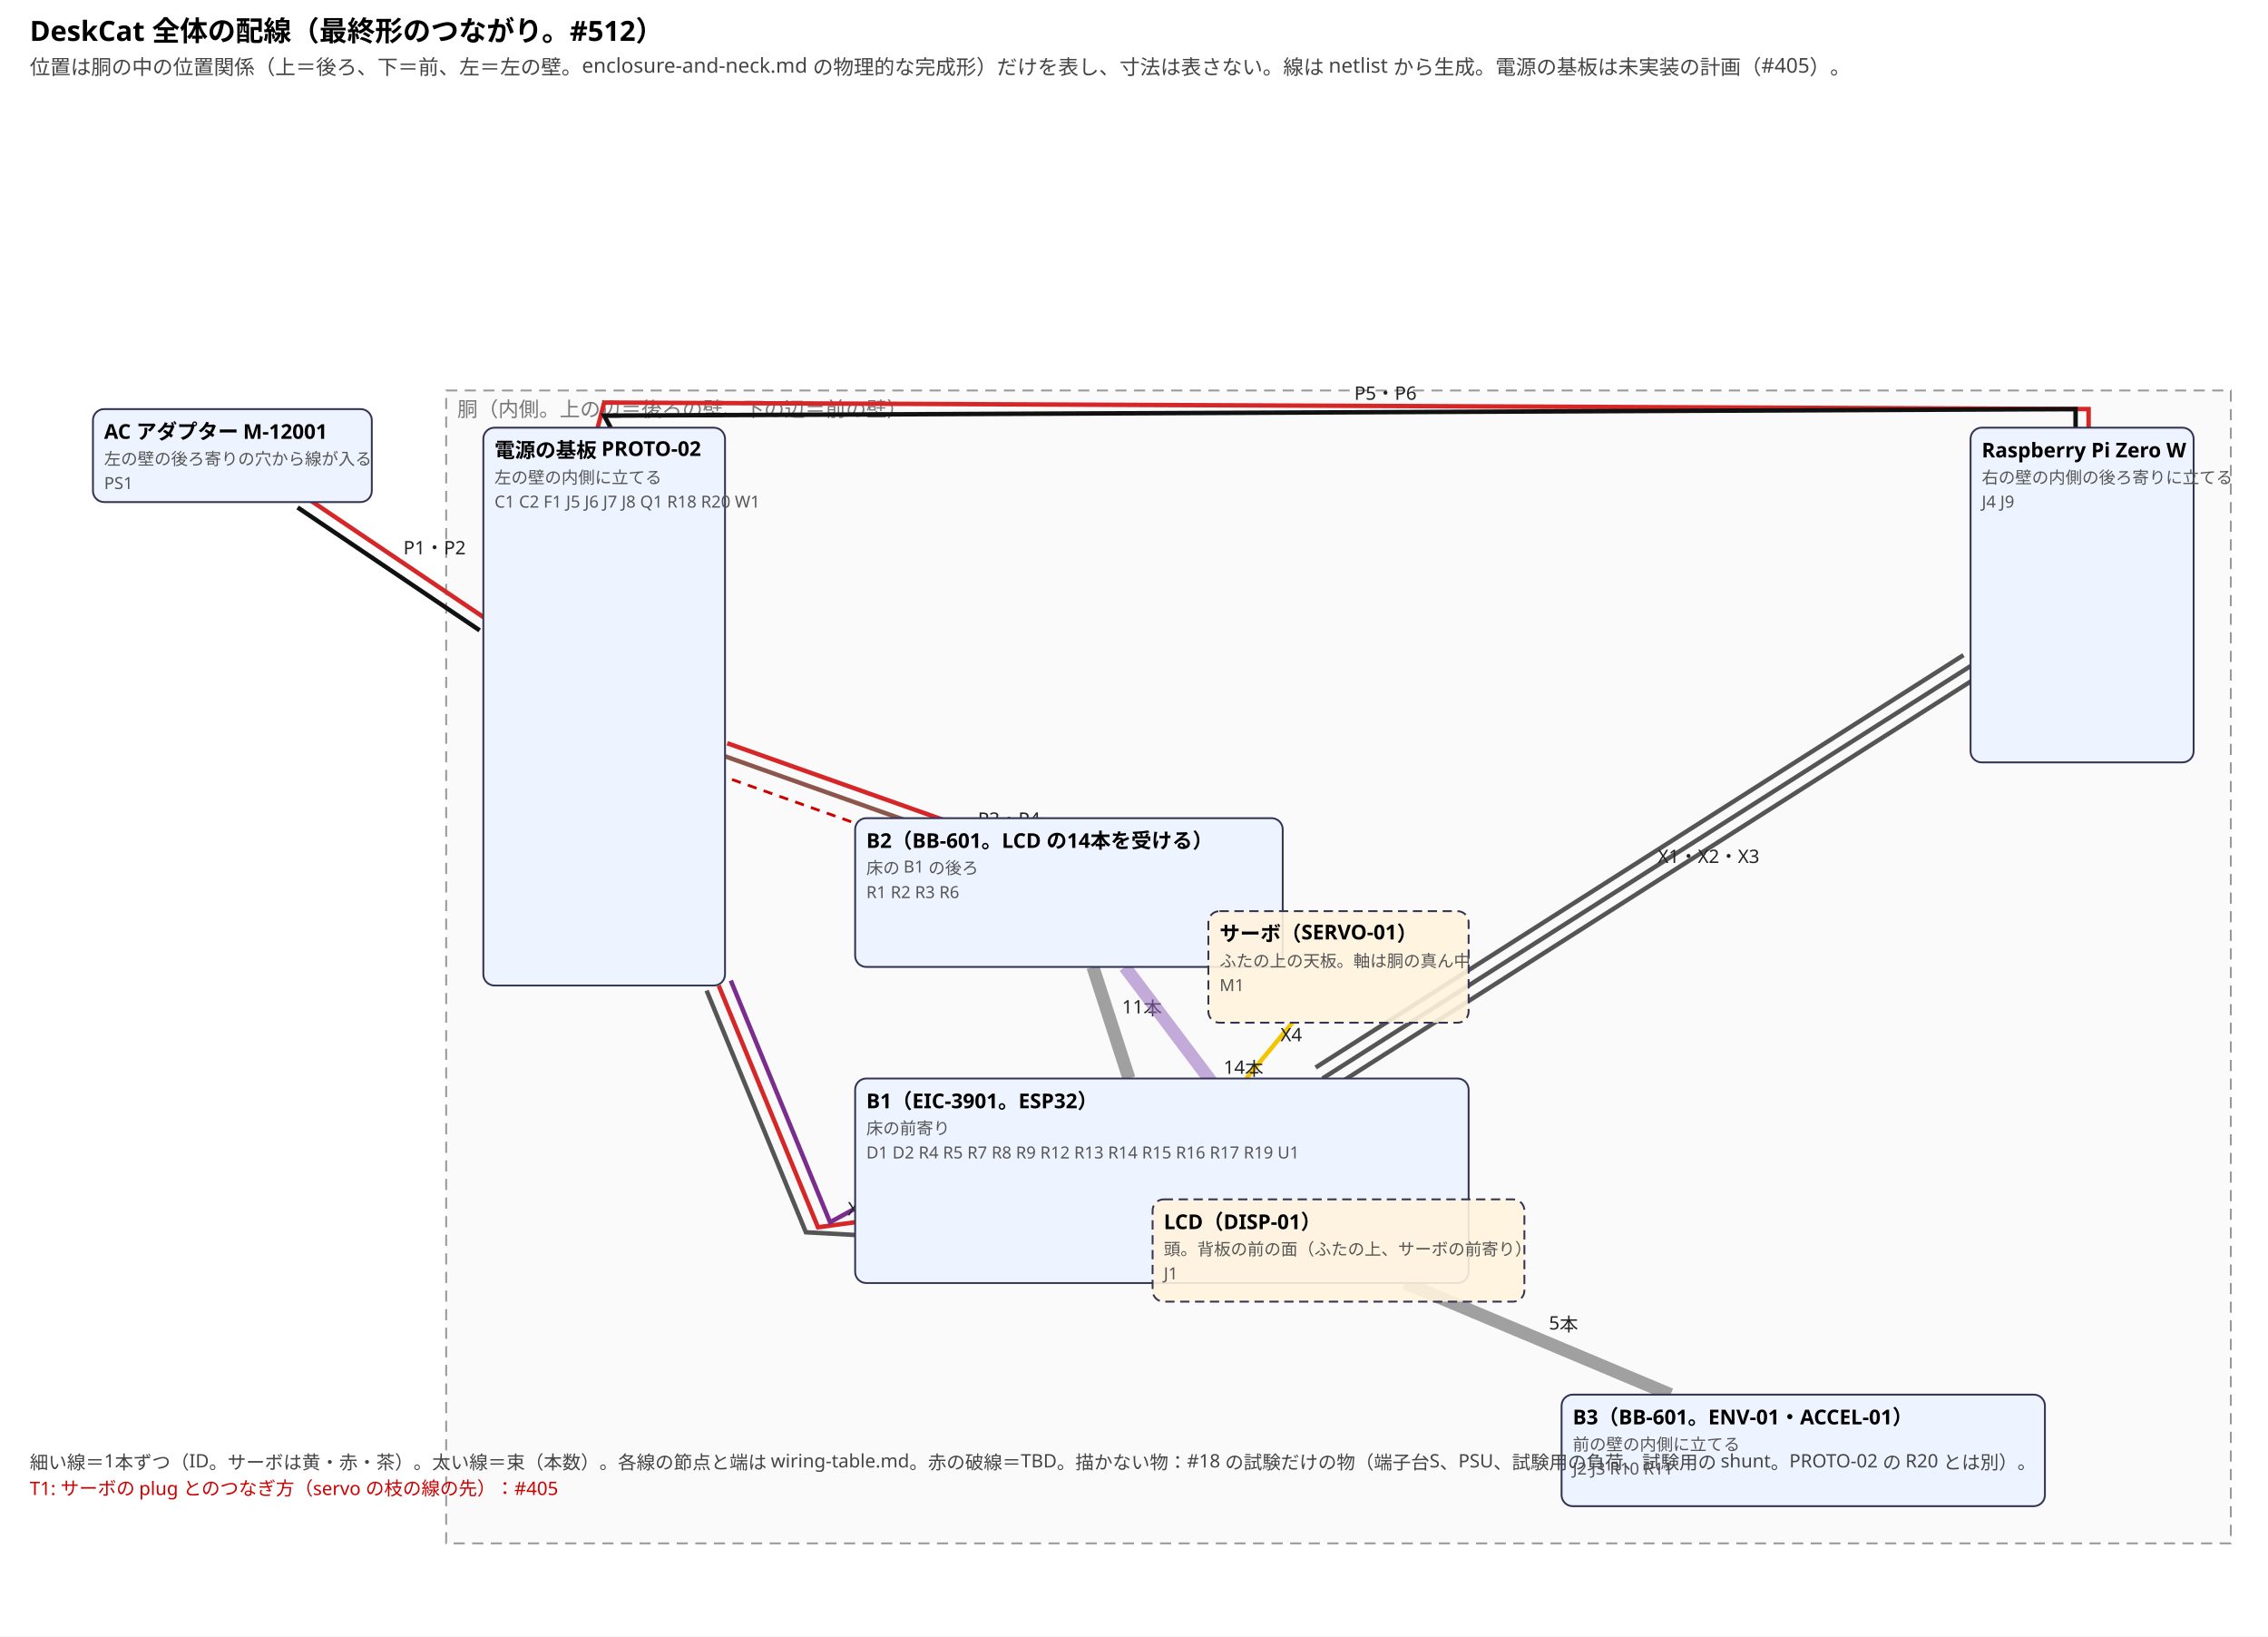
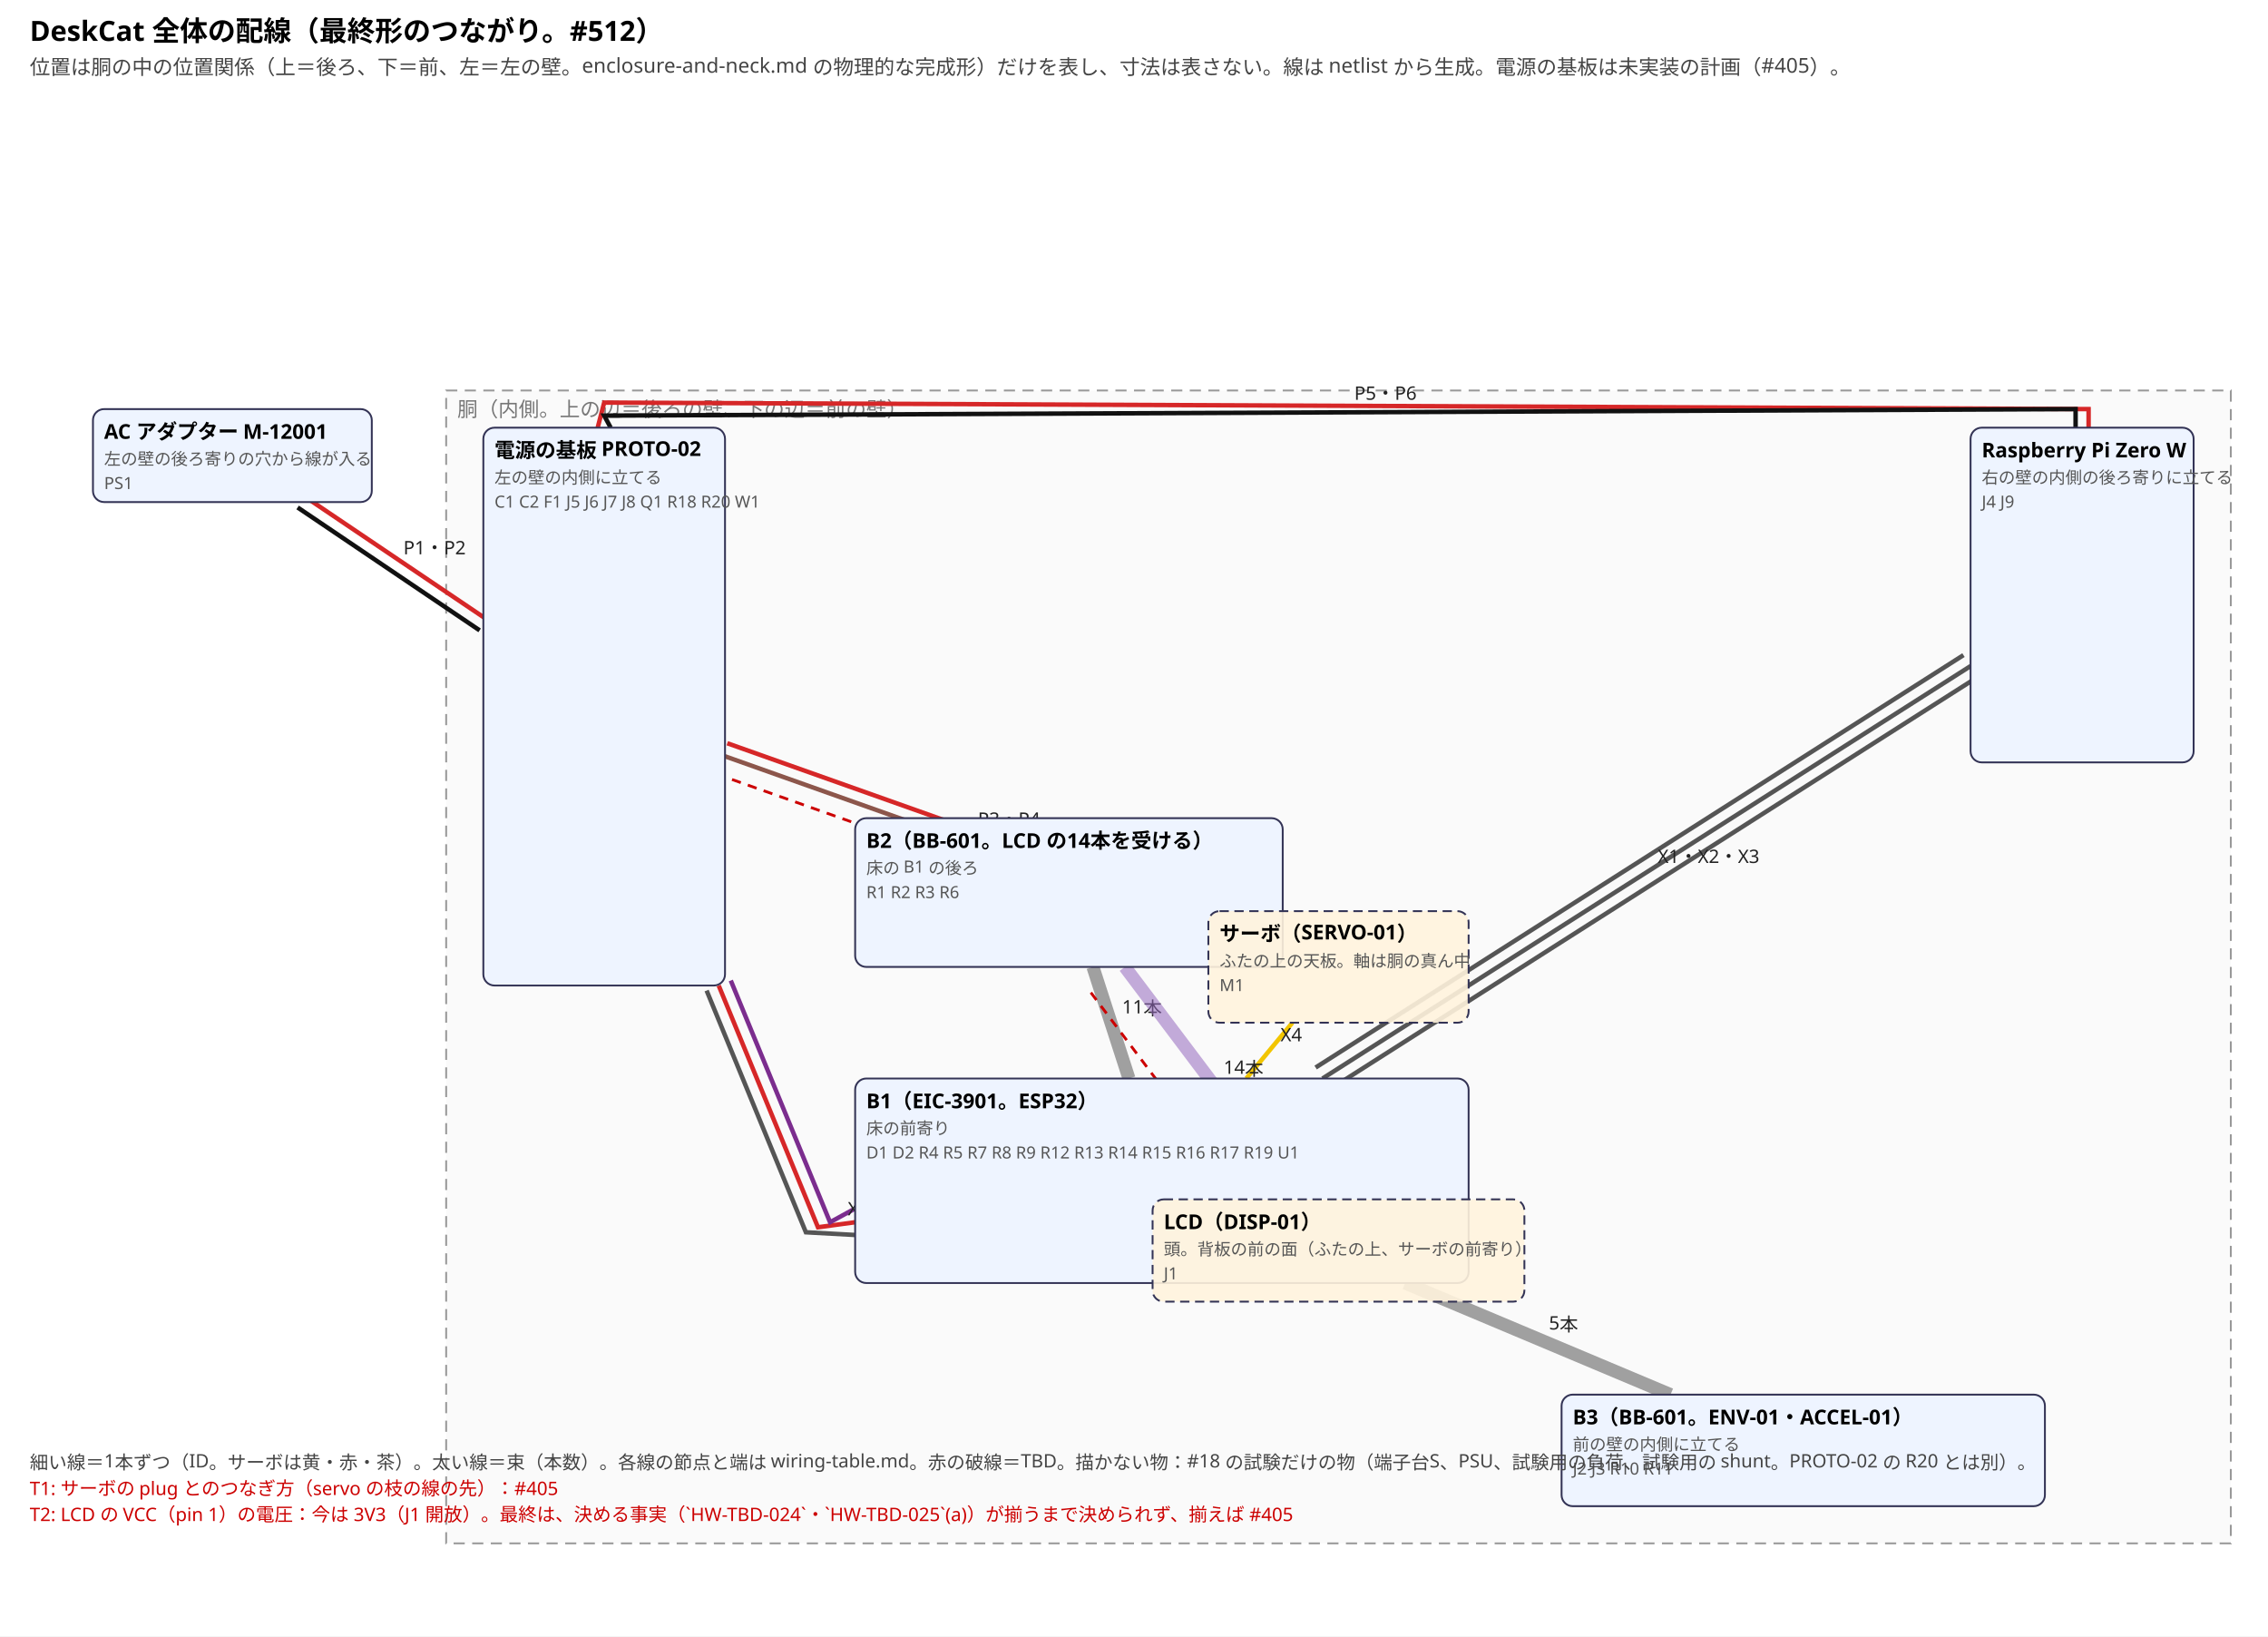
<svg xmlns="http://www.w3.org/2000/svg" width="1220" height="880" viewBox="0 0 1220 880" font-family="sans-serif">
  <rect width="1220" height="880" fill="#fff" />
  <text x="16" y="22" font-size="15" font-weight="bold">DeskCat 全体の配線（最終形のつながり。#512）</text>
  <text x="16" y="40" font-size="11" fill="#444">位置は胴の中の位置関係（上＝後ろ、下＝前、左＝左の壁。enclosure-and-neck.md の物理的な完成形）だけを表し、寸法は表さない。線は netlist から生成。電源の基板は未実装の計画（#405）。</text>
  <rect x="240" y="210" width="960" height="620" fill="#fafafa" stroke="#999" stroke-dasharray="6 4" />
  <text x="246" y="224" font-size="11" fill="#777">胴（内側。上の辺＝後ろの壁、下の辺＝前の壁）</text>
  <polyline points="607.3,580.0 587.9,520.0" fill="none" stroke="#555555" stroke-width="7" opacity="0.55" />
  <text x="603.6" y="545.0" font-size="10" fill="#222">11本</text>
  <polyline points="755.9,690.0 898.6,750.0" fill="none" stroke="#555555" stroke-width="7" opacity="0.55" />
  <text x="833.2" y="715.0" font-size="10" fill="#222">5本</text>
  <polyline points="460.9,664.2 433.5,662.7 380.1,532.7" fill="none" stroke="#555555" stroke-width="2.4" />
  <polyline points="460.0,657.3 440.0,660.0 386.6,530.0" fill="none" stroke="#d62728" stroke-width="2.4" />
  <polyline points="459.1,650.4 446.5,657.3 393.1,527.3" fill="none" stroke="#7b2d8e" stroke-width="2.4" />
  <text x="456.0" y="653.6" font-size="10" fill="#222">X5・P7・P8</text>
  <polyline points="707.7,574.1 1056.2,352.3" fill="none" stroke="#555555" stroke-width="2.4" />
  <polyline points="711.4,580.0 1060.0,358.2" fill="none" stroke="#555555" stroke-width="2.4" />
  <polyline points="715.2,585.9 1063.8,364.1" fill="none" stroke="#555555" stroke-width="2.4" />
  <text x="891.7" y="464.1" font-size="10" fill="#222">X1・X2・X3</text>
  <polyline points="670.4,580.0 695.2,550.0" fill="none" stroke="#f2c500" stroke-width="2.4" />
  <text x="688.8" y="560.0" font-size="10" fill="#222">X4</text>
  <polyline points="605.1,520.0 699.3,645.0" fill="none" stroke="#9467bd" stroke-width="7" opacity="0.55" />
  <text x="658.2" y="577.5" font-size="10" fill="#222">14本</text>
  <polyline points="164.0,267.1 262.0,333.2" fill="none" stroke="#d62728" stroke-width="2.4" />
  <polyline points="160.1,272.9 258.0,339.0" fill="none" stroke="#111111" stroke-width="2.4" />
  <text x="217.0" y="298.1" font-size="10" fill="#222">P1・P2</text>
  <polyline points="321.5,230.0 325.0,216.5 1123.5,220.0 1123.5,230.0" fill="none" stroke="#d62728" stroke-width="2.4" />
  <polyline points="328.5,230.0 325.0,223.5 1116.5,220.0 1116.5,230.0" fill="none" stroke="#111111" stroke-width="2.4" />
  <text x="728.5" y="215.0" font-size="10" fill="#222">P5・P6</text>
  <polyline points="391.2,399.7 651.2,491.9" fill="none" stroke="#d62728" stroke-width="2.4" />
  <polyline points="388.8,406.3 648.8,498.5" fill="none" stroke="#8c564b" stroke-width="2.4" />
  <text x="526.0" y="444.1" font-size="10" fill="#222">P3・P4</text>
  <polyline points="385.3,416.2 645.3,508.4" fill="none" stroke="#c00" stroke-width="1.5" stroke-dasharray="5 4" />
  <text x="521.3" y="474.3" font-size="10" fill="#c00">T1</text>
+   <polyline points="586.8,533.8 680.9,658.8" fill="none" stroke="#c00" stroke-width="1.5" stroke-dasharray="5 4" />
+   <text x="639.8" y="608.3" font-size="10" fill="#c00">T2</text>
  <rect x="260" y="230" width="130" height="300" rx="6" fill="#eef4ff" stroke="#335" />
  <text x="266" y="246" font-size="11" font-weight="bold">電源の基板 PROTO-02</text>
  <text x="266" y="260" font-size="9" fill="#555">左の壁の内側に立てる</text>
  <text x="266" y="273" font-size="9" fill="#555">C1 C2 F1 J5 J6 J7 J8 Q1 R18 R20 W1</text>
  <rect x="50" y="220" width="150" height="50" rx="6" fill="#eef4ff" stroke="#335" />
  <text x="56" y="236" font-size="11" font-weight="bold">AC アダプター M-12001</text>
  <text x="56" y="250" font-size="9" fill="#555">左の壁の後ろ寄りの穴から線が入る</text>
  <text x="56" y="263" font-size="9" fill="#555">PS1</text>
  <rect x="1060" y="230" width="120" height="180" rx="6" fill="#eef4ff" stroke="#335" />
  <text x="1066" y="246" font-size="11" font-weight="bold">Raspberry Pi Zero W</text>
  <text x="1066" y="260" font-size="9" fill="#555">右の壁の内側の後ろ寄りに立てる</text>
  <text x="1066" y="273" font-size="9" fill="#555">J4 J9</text>
  <rect x="460" y="440" width="230" height="80" rx="6" fill="#eef4ff" stroke="#335" />
  <text x="466" y="456" font-size="11" font-weight="bold">B2（BB-601。LCD の14本を受ける）</text>
  <text x="466" y="470" font-size="9" fill="#555">床の B1 の後ろ</text>
  <text x="466" y="483" font-size="9" fill="#555">R1 R2 R3 R6</text>
  <rect x="460" y="580" width="330" height="110" rx="6" fill="#eef4ff" stroke="#335" />
  <text x="466" y="596" font-size="11" font-weight="bold">B1（EIC-3901。ESP32）</text>
  <text x="466" y="610" font-size="9" fill="#555">床の前寄り</text>
  <text x="466" y="623" font-size="9" fill="#555">D1 D2 R4 R5 R7 R8 R9 R12 R13 R14 R15 R16 R17 R19 U1</text>
  <rect x="840" y="750" width="260" height="60" rx="6" fill="#eef4ff" stroke="#335" />
  <text x="846" y="766" font-size="11" font-weight="bold">B3（BB-601。ENV-01・ACCEL-01）</text>
  <text x="846" y="780" font-size="9" fill="#555">前の壁の内側に立てる</text>
  <text x="846" y="793" font-size="9" fill="#555">J2 J3 R10 R11</text>
  <rect x="620" y="645" width="200" height="55" rx="6" fill="#fff3dd" fill-opacity="0.9" stroke="#335" stroke-dasharray="5 3" />
  <text x="626" y="661" font-size="11" font-weight="bold">LCD（DISP-01）</text>
  <text x="626" y="675" font-size="9" fill="#555">頭。背板の前の面（ふたの上、サーボの前寄り）</text>
  <text x="626" y="688" font-size="9" fill="#555">J1</text>
  <rect x="650" y="490" width="140" height="60" rx="6" fill="#fff3dd" fill-opacity="0.9" stroke="#335" stroke-dasharray="5 3" />
  <text x="656" y="506" font-size="11" font-weight="bold">サーボ（SERVO-01）</text>
  <text x="656" y="520" font-size="9" fill="#555">ふたの上の天板。軸は胴の真ん中</text>
  <text x="656" y="533" font-size="9" fill="#555">M1</text>
  <text x="16" y="790" font-size="10" fill="#444">細い線＝1本ずつ（ID。サーボは黄・赤・茶）。太い線＝束（本数）。各線の節点と端は wiring-table.md。赤の破線＝TBD。描かない物：#18 の試験だけの物（端子台S、PSU、試験用の負荷、試験用の shunt。PROTO-02 の R20 とは別）。</text>
  <text x="16" y="804" font-size="10" fill="#c00">T1: サーボの plug とのつなぎ方（servo の枝の線の先）：#405</text>
+   <text x="16" y="818" font-size="10" fill="#c00">T2: LCD の VCC（pin 1）の電圧：今は 3V3（J1 開放）。最終は、決める事実（`HW-TBD-024`・`HW-TBD-025`(a)）が揃うまで決められず、揃えば #405</text>
</svg>
